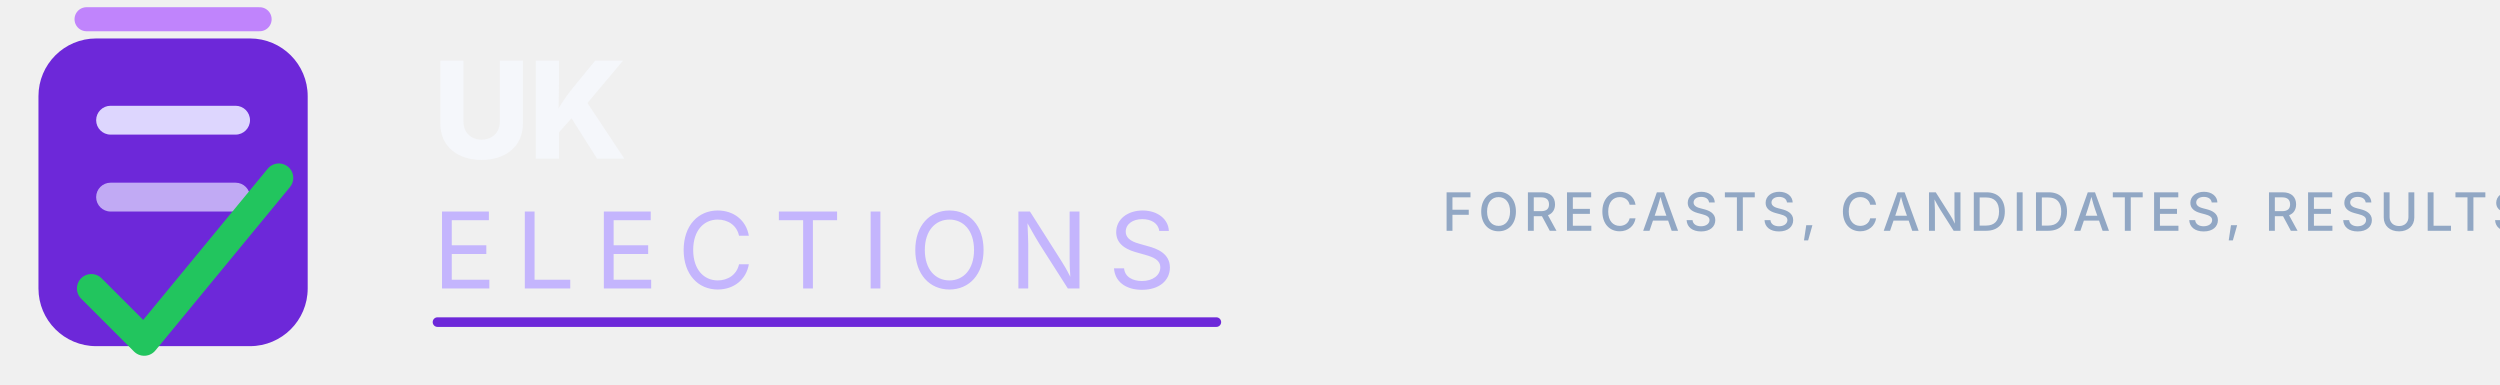
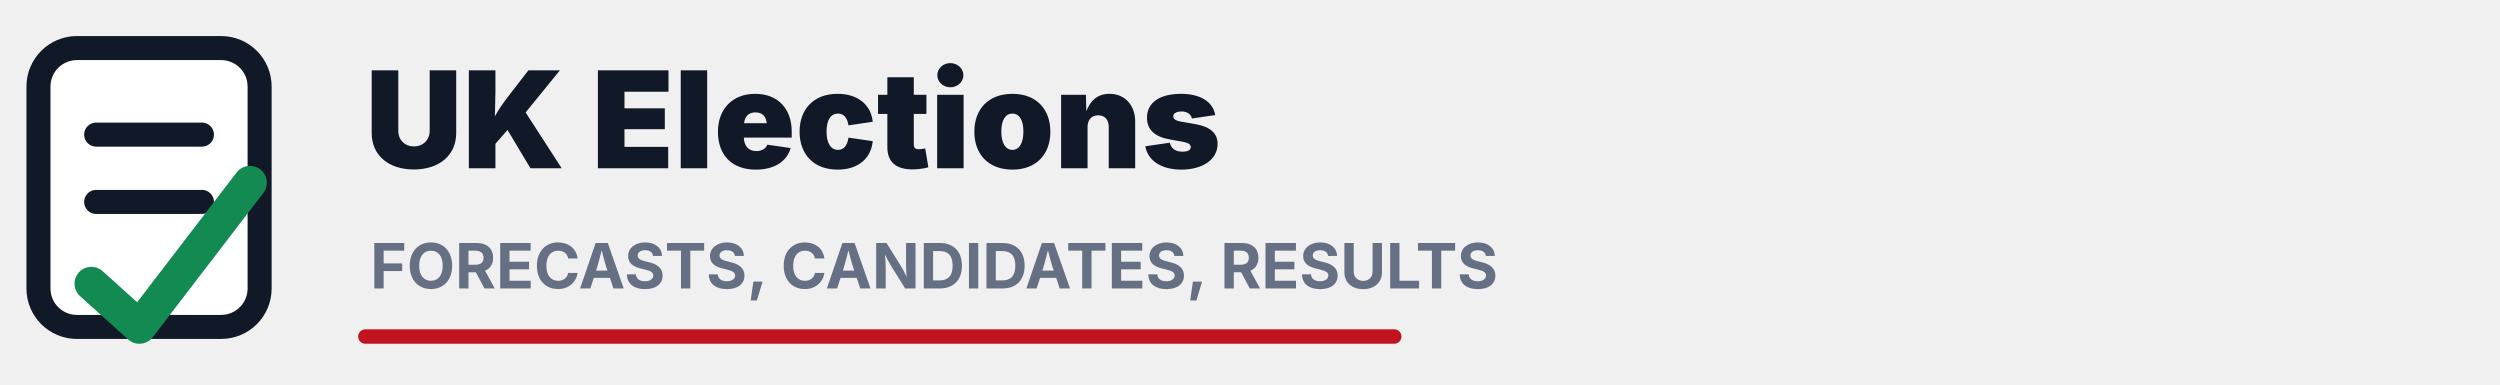
<svg xmlns="http://www.w3.org/2000/svg" viewBox="0 0 520 80" fill="none">
-   <rect x="8" y="8" width="56" height="64" rx="12" fill="#6d28d9" />
-   <rect x="20" y="22" width="32" height="6" rx="3" fill="#ddd6fe" />
-   <rect x="20" y="38" width="32" height="6" rx="3" fill="#ddd6fe" opacity="0.75" />
-   <path d="M19 60l11 11 28-34" stroke="#22c55e" stroke-width="6" stroke-linecap="round" stroke-linejoin="round" />
-   <path d="M18 4h36" stroke="#c084fc" stroke-width="5" stroke-linecap="round" />
-   <text x="90" y="33" font-family="'Manrope', Inter, -apple-system, system-ui, sans-serif" font-size="28" font-weight="800" letter-spacing="-0.5" fill="#f5f7fb">UK</text>
-   <text x="90" y="60" font-family="'Manrope', Inter, -apple-system, system-ui, sans-serif" font-size="22" font-weight="400" letter-spacing="4" fill="#c4b5fd">ELECTIONS</text>
-   <rect x="90" y="66" width="164" height="2" rx="1" fill="#6d28d9" />
-   <text x="300" y="48" font-family="'Manrope', Inter, system-ui, sans-serif" font-size="11" font-weight="500" fill="#91a7c4" letter-spacing="1">FORECASTS, CANDIDATES, RESULTS</text>
+   <rect x="8" y="10" width="46" height="58" rx="8" fill="#ffffff" stroke="#111827" stroke-width="5" />
+   <path d="M20 28h22M20 42h22" stroke="#111827" stroke-width="5" stroke-linecap="round" />
+   <path d="m19 59 10 9 23-30" stroke="#138a52" stroke-width="7" stroke-linecap="round" stroke-linejoin="round" />
+   <text x="76" y="35" font-family="'Manrope', Inter, system-ui, sans-serif" font-size="28" font-weight="850" fill="#111827">UK Elections</text>
+   <text x="77" y="60" font-family="'Manrope', Inter, system-ui, sans-serif" font-size="13" font-weight="700" fill="#667085">FORECASTS, CANDIDATES, RESULTS</text>
+   <path d="M76 70h214" stroke="#c1121f" stroke-width="3" stroke-linecap="round" />
</svg>
